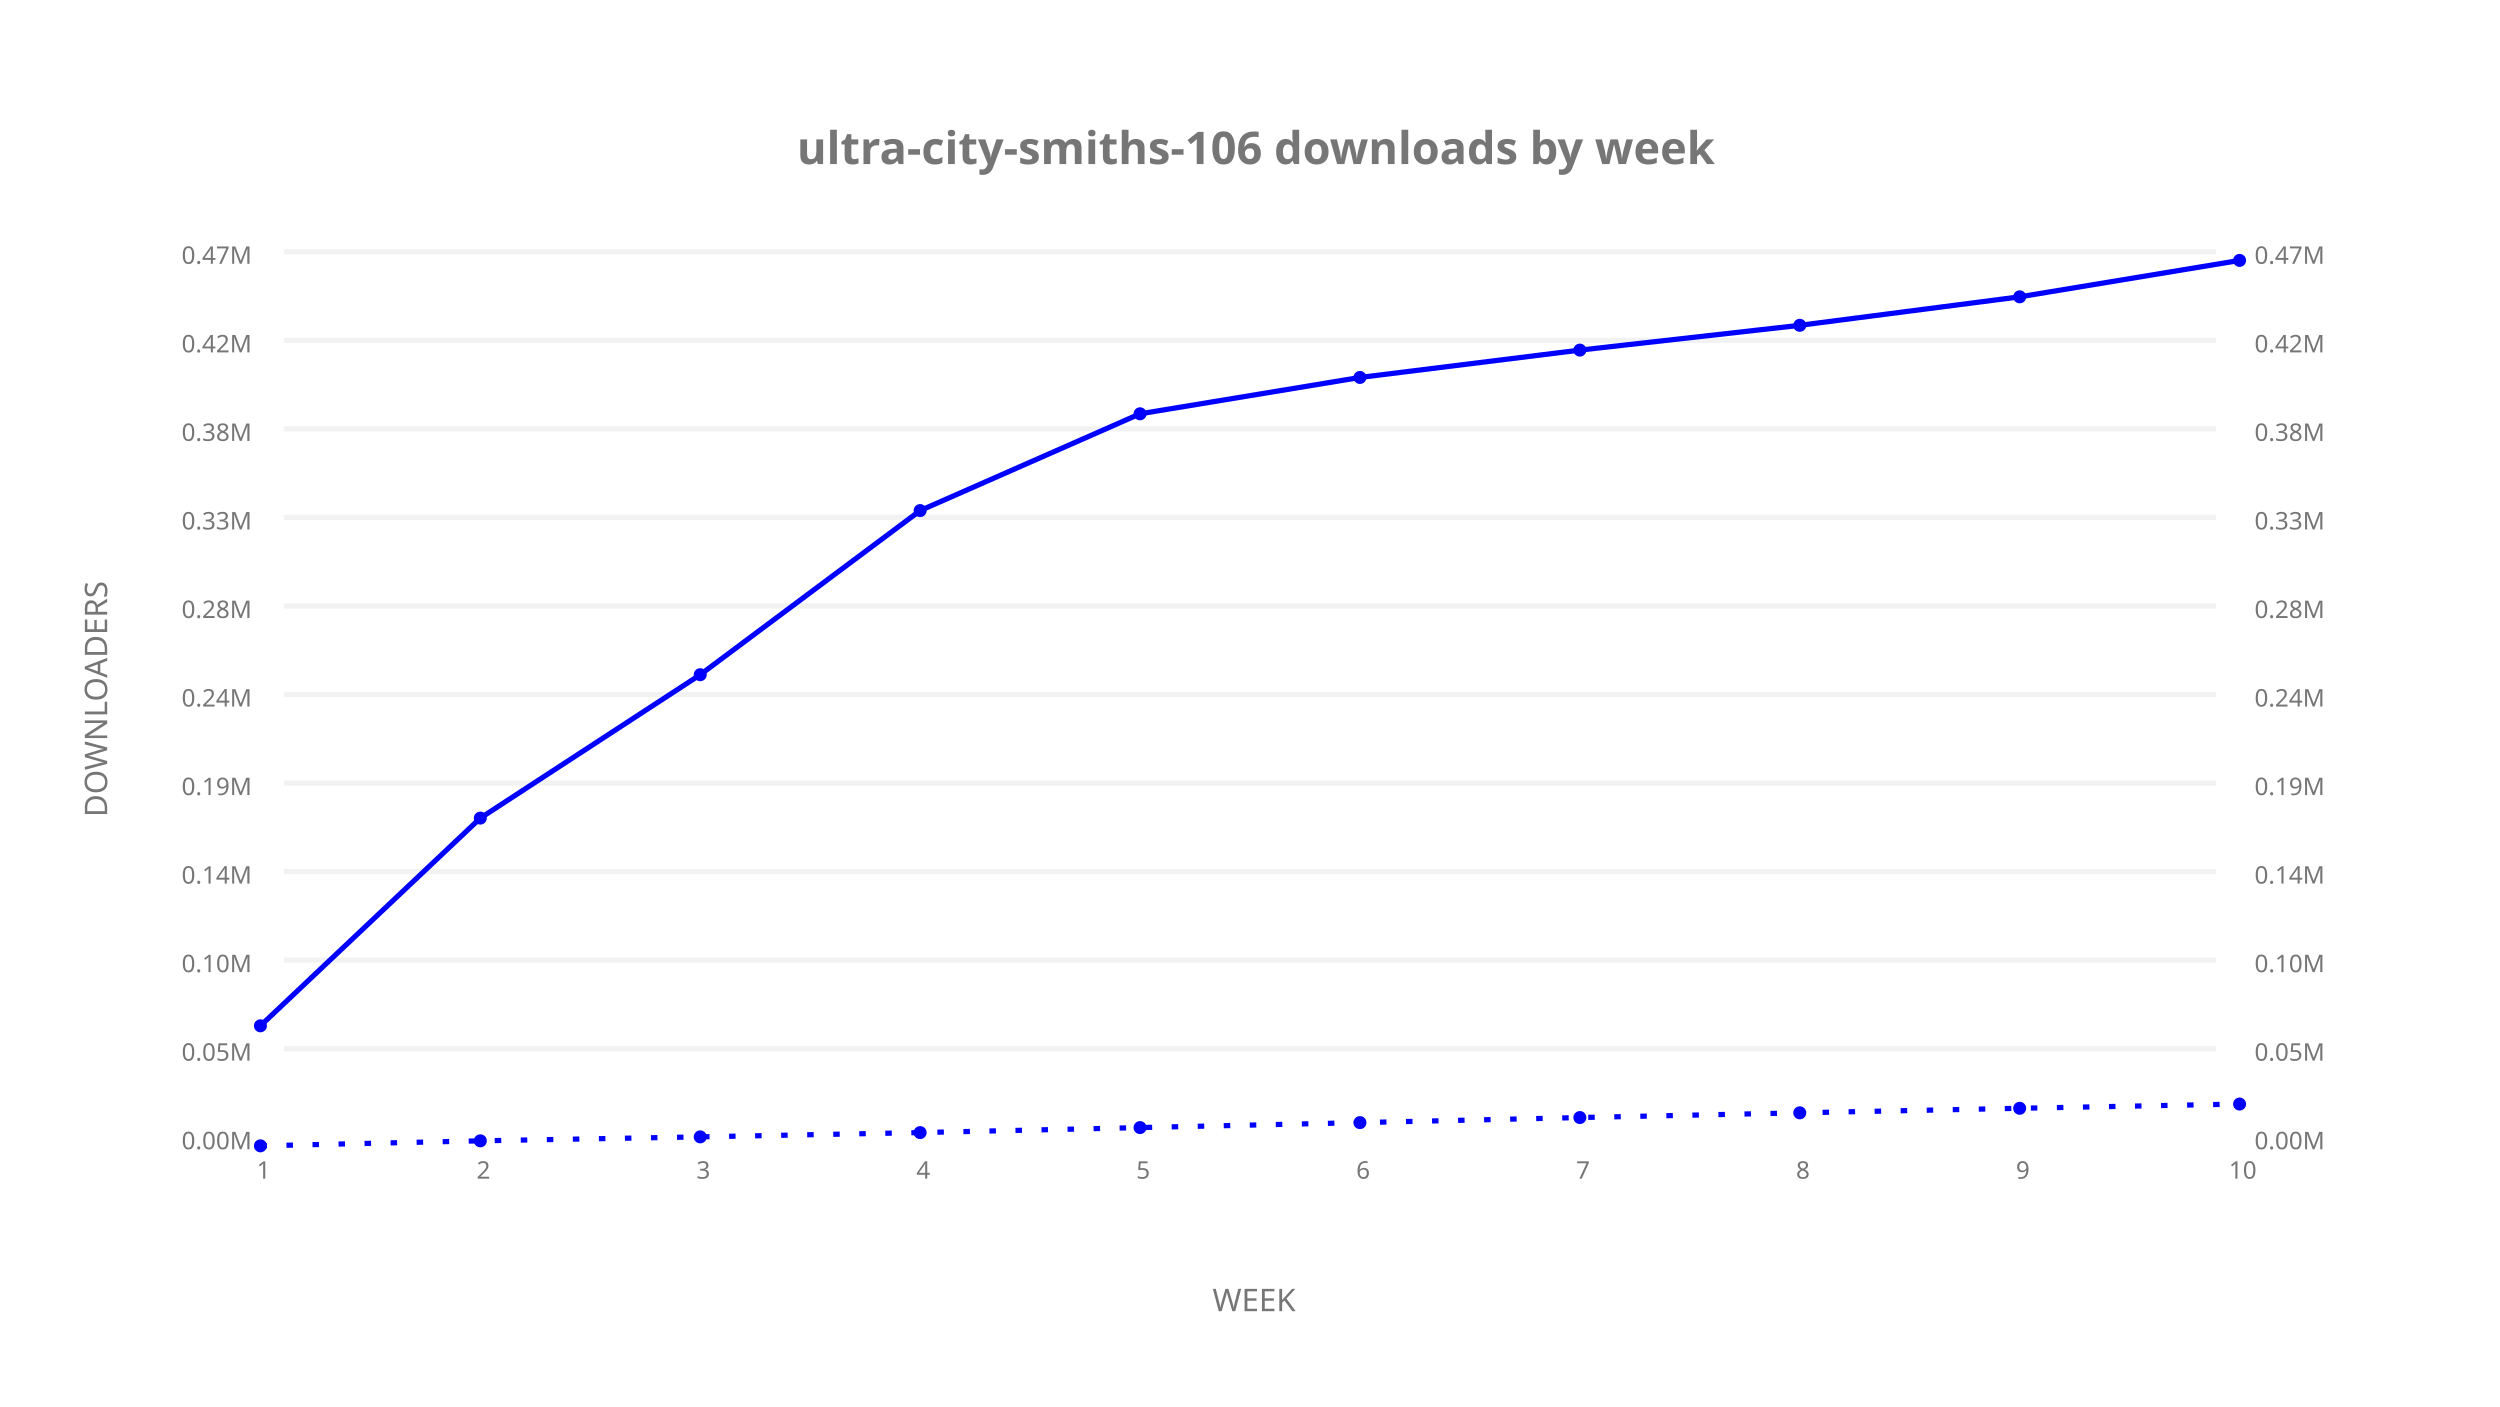
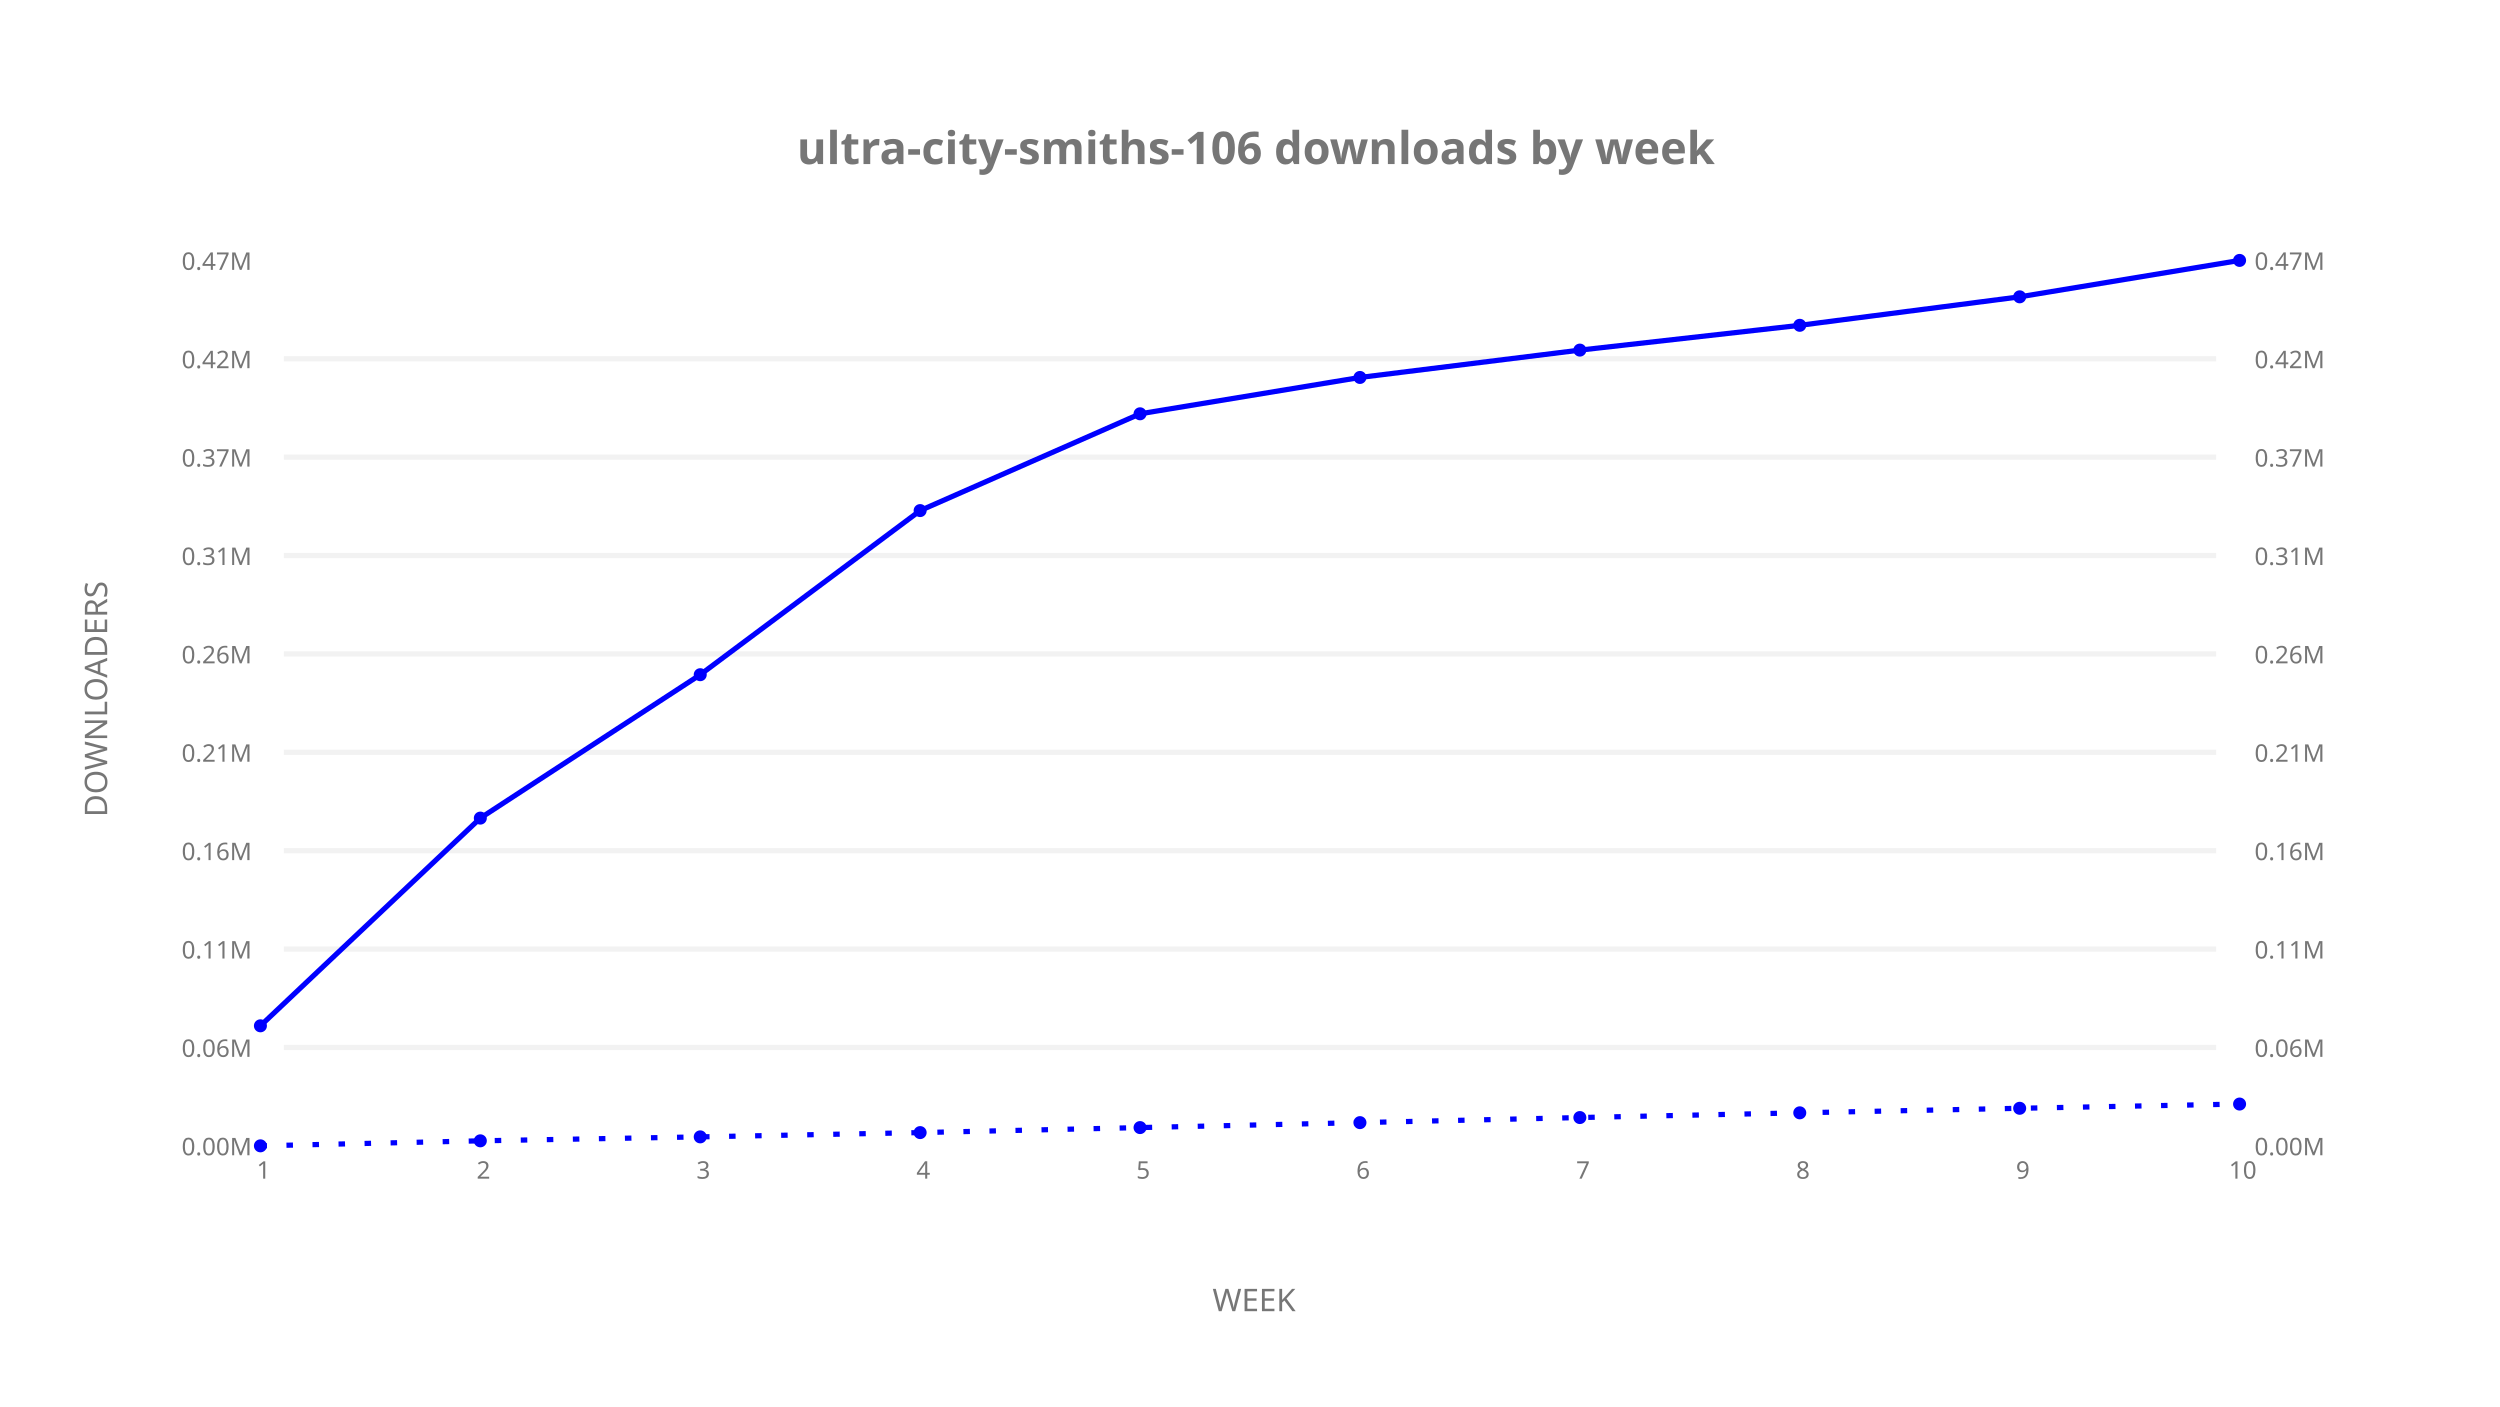
<svg xmlns="http://www.w3.org/2000/svg" xml:space="preserve" id="ultra-city-smiths-106-downloads-by-week-ultra-city-smiths-106-week" x="0px" y="0px" width="1920px" height="1080px" viewBox="0 0 1920 1080" enable-background="new 0 0 1920 1080" role="img">
  <g id="annotations">
    <text x="960" y="126" font-family="Atkinson Hyperlegible" font-size="26pt" text-anchor="middle" text-align="center" font-weight="600" font-style="normal" style="fill:rgb(118,118,118); fill-opacity:1; stroke:rgb(118,118,118); stroke-opacity:0; stroke-width:0.5"> ultra-city-smiths-106 downloads by week</text>
    <g id="axes-lines">
      <text x="960" y="1007" font-family="Atkinson Hyperlegible" font-size="18pt" text-anchor="middle" text-align="center" font-weight="500" font-style="normal" style="fill:rgb(118,118,118); fill-opacity:1; stroke:rgb(118,118,118); stroke-opacity:0; stroke-width:0.5"> WEEK</text>
      <text x="73" y="540" font-family="Atkinson Hyperlegible" font-size="18pt" text-anchor="middle" text-align="center" dominant-baseline="central" font-weight="500" font-style="normal" style="fill:rgb(118,118,118); fill-opacity:1; stroke:rgb(118,118,118); stroke-opacity:0; stroke-width:0.5" transform="rotate(-90,73,540)"> DOWNLOADERS</text>
    </g>
    <g id="tic-y-label-lines">
-       <line x1="218" y1="805.373" x2="1702" y2="805.373" style="fill:rgb(0,0,255); fill-opacity:0; stroke:rgb(242,242,242); stroke-opacity:1; stroke-width:4" />
-       <line x1="218" y1="737.373" x2="1702" y2="737.373" style="fill:rgb(0,0,255); fill-opacity:0; stroke:rgb(242,242,242); stroke-opacity:1; stroke-width:4" />
-       <line x1="218" y1="669.373" x2="1702" y2="669.373" style="fill:rgb(0,0,255); fill-opacity:0; stroke:rgb(242,242,242); stroke-opacity:1; stroke-width:4" />
-       <line x1="218" y1="601.373" x2="1702" y2="601.373" style="fill:rgb(0,0,255); fill-opacity:0; stroke:rgb(242,242,242); stroke-opacity:1; stroke-width:4" />
-       <line x1="218" y1="533.373" x2="1702" y2="533.373" style="fill:rgb(0,0,255); fill-opacity:0; stroke:rgb(242,242,242); stroke-opacity:1; stroke-width:4" />
-       <line x1="218" y1="465.373" x2="1702" y2="465.373" style="fill:rgb(0,0,255); fill-opacity:0; stroke:rgb(242,242,242); stroke-opacity:1; stroke-width:4" />
-       <line x1="218" y1="397.373" x2="1702" y2="397.373" style="fill:rgb(0,0,255); fill-opacity:0; stroke:rgb(242,242,242); stroke-opacity:1; stroke-width:4" />
-       <line x1="218" y1="329.373" x2="1702" y2="329.373" style="fill:rgb(0,0,255); fill-opacity:0; stroke:rgb(242,242,242); stroke-opacity:1; stroke-width:4" />
-       <line x1="218" y1="261.373" x2="1702" y2="261.373" style="fill:rgb(0,0,255); fill-opacity:0; stroke:rgb(242,242,242); stroke-opacity:1; stroke-width:4" />
-       <line x1="218" y1="193.373" x2="1702" y2="193.373" style="fill:rgb(0,0,255); fill-opacity:0; stroke:rgb(242,242,242); stroke-opacity:1; stroke-width:4" />
+       <line x1="218" y1="804.444" x2="1702" y2="804.444" style="fill:rgb(0,0,255); fill-opacity:0; stroke:rgb(242,242,242); stroke-opacity:1; stroke-width:4" />
+       <line x1="218" y1="728.889" x2="1702" y2="728.889" style="fill:rgb(0,0,255); fill-opacity:0; stroke:rgb(242,242,242); stroke-opacity:1; stroke-width:4" />
+       <line x1="218" y1="653.333" x2="1702" y2="653.333" style="fill:rgb(0,0,255); fill-opacity:0; stroke:rgb(242,242,242); stroke-opacity:1; stroke-width:4" />
+       <line x1="218" y1="577.778" x2="1702" y2="577.778" style="fill:rgb(0,0,255); fill-opacity:0; stroke:rgb(242,242,242); stroke-opacity:1; stroke-width:4" />
+       <line x1="218" y1="502.222" x2="1702" y2="502.222" style="fill:rgb(0,0,255); fill-opacity:0; stroke:rgb(242,242,242); stroke-opacity:1; stroke-width:4" />
+       <line x1="218" y1="426.667" x2="1702" y2="426.667" style="fill:rgb(0,0,255); fill-opacity:0; stroke:rgb(242,242,242); stroke-opacity:1; stroke-width:4" />
+       <line x1="218" y1="351.111" x2="1702" y2="351.111" style="fill:rgb(0,0,255); fill-opacity:0; stroke:rgb(242,242,242); stroke-opacity:1; stroke-width:4" />
+       <line x1="218" y1="275.556" x2="1702" y2="275.556" style="fill:rgb(0,0,255); fill-opacity:0; stroke:rgb(242,242,242); stroke-opacity:1; stroke-width:4" />
    </g>
    <g id="tic-x-labels">
      <text x="200" y="898" font-family="Atkinson Hyperlegible" font-size="14pt" text-anchor="middle" text-align="center" dominant-baseline="central" font-weight="400" font-style="normal" style="fill:rgb(118,118,118); fill-opacity:1; stroke:rgb(118,118,118); stroke-opacity:0; stroke-width:0.5"> 1</text>
      <text x="368.889" y="898" font-family="Atkinson Hyperlegible" font-size="14pt" text-anchor="middle" text-align="center" dominant-baseline="central" font-weight="400" font-style="normal" style="fill:rgb(118,118,118); fill-opacity:1; stroke:rgb(118,118,118); stroke-opacity:0; stroke-width:0.5"> 2</text>
      <text x="537.778" y="898" font-family="Atkinson Hyperlegible" font-size="14pt" text-anchor="middle" text-align="center" dominant-baseline="central" font-weight="400" font-style="normal" style="fill:rgb(118,118,118); fill-opacity:1; stroke:rgb(118,118,118); stroke-opacity:0; stroke-width:0.5"> 3</text>
      <text x="706.667" y="898" font-family="Atkinson Hyperlegible" font-size="14pt" text-anchor="middle" text-align="center" dominant-baseline="central" font-weight="400" font-style="normal" style="fill:rgb(118,118,118); fill-opacity:1; stroke:rgb(118,118,118); stroke-opacity:0; stroke-width:0.5"> 4</text>
      <text x="875.556" y="898" font-family="Atkinson Hyperlegible" font-size="14pt" text-anchor="middle" text-align="center" dominant-baseline="central" font-weight="400" font-style="normal" style="fill:rgb(118,118,118); fill-opacity:1; stroke:rgb(118,118,118); stroke-opacity:0; stroke-width:0.5"> 5</text>
      <text x="1044.444" y="898" font-family="Atkinson Hyperlegible" font-size="14pt" text-anchor="middle" text-align="center" dominant-baseline="central" font-weight="400" font-style="normal" style="fill:rgb(118,118,118); fill-opacity:1; stroke:rgb(118,118,118); stroke-opacity:0; stroke-width:0.5"> 6</text>
      <text x="1213.333" y="898" font-family="Atkinson Hyperlegible" font-size="14pt" text-anchor="middle" text-align="center" dominant-baseline="central" font-weight="400" font-style="normal" style="fill:rgb(118,118,118); fill-opacity:1; stroke:rgb(118,118,118); stroke-opacity:0; stroke-width:0.5"> 7</text>
      <text x="1382.222" y="898" font-family="Atkinson Hyperlegible" font-size="14pt" text-anchor="middle" text-align="center" dominant-baseline="central" font-weight="400" font-style="normal" style="fill:rgb(118,118,118); fill-opacity:1; stroke:rgb(118,118,118); stroke-opacity:0; stroke-width:0.5"> 8</text>
      <text x="1551.111" y="898" font-family="Atkinson Hyperlegible" font-size="14pt" text-anchor="middle" text-align="center" dominant-baseline="central" font-weight="400" font-style="normal" style="fill:rgb(118,118,118); fill-opacity:1; stroke:rgb(118,118,118); stroke-opacity:0; stroke-width:0.5"> 9</text>
      <text x="1720" y="898" font-family="Atkinson Hyperlegible" font-size="14pt" text-anchor="middle" text-align="center" dominant-baseline="central" font-weight="400" font-style="normal" style="fill:rgb(118,118,118); fill-opacity:1; stroke:rgb(118,118,118); stroke-opacity:0; stroke-width:0.5"> 10</text>
    </g>
    <g id="tic-y-labels">
-       <text x="164" y="875.373" font-family="Atkinson Hyperlegible" font-size="14pt" text-anchor="middle" text-align="center" dominant-baseline="central" font-weight="400" font-style="normal" style="fill:rgb(118,118,118); fill-opacity:1; stroke:rgb(118,118,118); stroke-opacity:0; stroke-width:0.5"> 0.00M</text>
-       <text x="1756" y="875.373" font-family="Atkinson Hyperlegible" font-size="14pt" text-anchor="middle" text-align="center" dominant-baseline="central" font-weight="400" font-style="normal" style="fill:rgb(118,118,118); fill-opacity:1; stroke:rgb(118,118,118); stroke-opacity:0; stroke-width:0.5"> 0.00M</text>
-       <text x="164" y="807.373" font-family="Atkinson Hyperlegible" font-size="14pt" text-anchor="middle" text-align="center" dominant-baseline="central" font-weight="400" font-style="normal" style="fill:rgb(118,118,118); fill-opacity:1; stroke:rgb(118,118,118); stroke-opacity:0; stroke-width:0.5"> 0.05M</text>
-       <text x="1756" y="807.373" font-family="Atkinson Hyperlegible" font-size="14pt" text-anchor="middle" text-align="center" dominant-baseline="central" font-weight="400" font-style="normal" style="fill:rgb(118,118,118); fill-opacity:1; stroke:rgb(118,118,118); stroke-opacity:0; stroke-width:0.5"> 0.05M</text>
-       <text x="164" y="739.373" font-family="Atkinson Hyperlegible" font-size="14pt" text-anchor="middle" text-align="center" dominant-baseline="central" font-weight="400" font-style="normal" style="fill:rgb(118,118,118); fill-opacity:1; stroke:rgb(118,118,118); stroke-opacity:0; stroke-width:0.5"> 0.10M</text>
-       <text x="1756" y="739.373" font-family="Atkinson Hyperlegible" font-size="14pt" text-anchor="middle" text-align="center" dominant-baseline="central" font-weight="400" font-style="normal" style="fill:rgb(118,118,118); fill-opacity:1; stroke:rgb(118,118,118); stroke-opacity:0; stroke-width:0.5"> 0.10M</text>
-       <text x="164" y="671.373" font-family="Atkinson Hyperlegible" font-size="14pt" text-anchor="middle" text-align="center" dominant-baseline="central" font-weight="400" font-style="normal" style="fill:rgb(118,118,118); fill-opacity:1; stroke:rgb(118,118,118); stroke-opacity:0; stroke-width:0.5"> 0.14M</text>
-       <text x="1756" y="671.373" font-family="Atkinson Hyperlegible" font-size="14pt" text-anchor="middle" text-align="center" dominant-baseline="central" font-weight="400" font-style="normal" style="fill:rgb(118,118,118); fill-opacity:1; stroke:rgb(118,118,118); stroke-opacity:0; stroke-width:0.5"> 0.14M</text>
-       <text x="164" y="603.373" font-family="Atkinson Hyperlegible" font-size="14pt" text-anchor="middle" text-align="center" dominant-baseline="central" font-weight="400" font-style="normal" style="fill:rgb(118,118,118); fill-opacity:1; stroke:rgb(118,118,118); stroke-opacity:0; stroke-width:0.5"> 0.19M</text>
-       <text x="1756" y="603.373" font-family="Atkinson Hyperlegible" font-size="14pt" text-anchor="middle" text-align="center" dominant-baseline="central" font-weight="400" font-style="normal" style="fill:rgb(118,118,118); fill-opacity:1; stroke:rgb(118,118,118); stroke-opacity:0; stroke-width:0.5"> 0.19M</text>
-       <text x="164" y="535.373" font-family="Atkinson Hyperlegible" font-size="14pt" text-anchor="middle" text-align="center" dominant-baseline="central" font-weight="400" font-style="normal" style="fill:rgb(118,118,118); fill-opacity:1; stroke:rgb(118,118,118); stroke-opacity:0; stroke-width:0.5"> 0.24M</text>
-       <text x="1756" y="535.373" font-family="Atkinson Hyperlegible" font-size="14pt" text-anchor="middle" text-align="center" dominant-baseline="central" font-weight="400" font-style="normal" style="fill:rgb(118,118,118); fill-opacity:1; stroke:rgb(118,118,118); stroke-opacity:0; stroke-width:0.5"> 0.24M</text>
-       <text x="164" y="467.373" font-family="Atkinson Hyperlegible" font-size="14pt" text-anchor="middle" text-align="center" dominant-baseline="central" font-weight="400" font-style="normal" style="fill:rgb(118,118,118); fill-opacity:1; stroke:rgb(118,118,118); stroke-opacity:0; stroke-width:0.5"> 0.28M</text>
-       <text x="1756" y="467.373" font-family="Atkinson Hyperlegible" font-size="14pt" text-anchor="middle" text-align="center" dominant-baseline="central" font-weight="400" font-style="normal" style="fill:rgb(118,118,118); fill-opacity:1; stroke:rgb(118,118,118); stroke-opacity:0; stroke-width:0.5"> 0.28M</text>
-       <text x="164" y="399.373" font-family="Atkinson Hyperlegible" font-size="14pt" text-anchor="middle" text-align="center" dominant-baseline="central" font-weight="400" font-style="normal" style="fill:rgb(118,118,118); fill-opacity:1; stroke:rgb(118,118,118); stroke-opacity:0; stroke-width:0.5"> 0.33M</text>
-       <text x="1756" y="399.373" font-family="Atkinson Hyperlegible" font-size="14pt" text-anchor="middle" text-align="center" dominant-baseline="central" font-weight="400" font-style="normal" style="fill:rgb(118,118,118); fill-opacity:1; stroke:rgb(118,118,118); stroke-opacity:0; stroke-width:0.5"> 0.33M</text>
-       <text x="164" y="331.373" font-family="Atkinson Hyperlegible" font-size="14pt" text-anchor="middle" text-align="center" dominant-baseline="central" font-weight="400" font-style="normal" style="fill:rgb(118,118,118); fill-opacity:1; stroke:rgb(118,118,118); stroke-opacity:0; stroke-width:0.5"> 0.38M</text>
-       <text x="1756" y="331.373" font-family="Atkinson Hyperlegible" font-size="14pt" text-anchor="middle" text-align="center" dominant-baseline="central" font-weight="400" font-style="normal" style="fill:rgb(118,118,118); fill-opacity:1; stroke:rgb(118,118,118); stroke-opacity:0; stroke-width:0.5"> 0.38M</text>
-       <text x="164" y="263.373" font-family="Atkinson Hyperlegible" font-size="14pt" text-anchor="middle" text-align="center" dominant-baseline="central" font-weight="400" font-style="normal" style="fill:rgb(118,118,118); fill-opacity:1; stroke:rgb(118,118,118); stroke-opacity:0; stroke-width:0.5"> 0.42M</text>
-       <text x="1756" y="263.373" font-family="Atkinson Hyperlegible" font-size="14pt" text-anchor="middle" text-align="center" dominant-baseline="central" font-weight="400" font-style="normal" style="fill:rgb(118,118,118); fill-opacity:1; stroke:rgb(118,118,118); stroke-opacity:0; stroke-width:0.5"> 0.42M</text>
-       <text x="164" y="195.373" font-family="Atkinson Hyperlegible" font-size="14pt" text-anchor="middle" text-align="center" dominant-baseline="central" font-weight="400" font-style="normal" style="fill:rgb(118,118,118); fill-opacity:1; stroke:rgb(118,118,118); stroke-opacity:0; stroke-width:0.5"> 0.47M</text>
-       <text x="1756" y="195.373" font-family="Atkinson Hyperlegible" font-size="14pt" text-anchor="middle" text-align="center" dominant-baseline="central" font-weight="400" font-style="normal" style="fill:rgb(118,118,118); fill-opacity:1; stroke:rgb(118,118,118); stroke-opacity:0; stroke-width:0.5"> 0.47M</text>
+       <text x="164" y="880" font-family="Atkinson Hyperlegible" font-size="14pt" text-anchor="middle" text-align="center" dominant-baseline="central" font-weight="400" font-style="normal" style="fill:rgb(118,118,118); fill-opacity:1; stroke:rgb(118,118,118); stroke-opacity:0; stroke-width:0.5"> 0.00M</text>
+       <text x="1756" y="880" font-family="Atkinson Hyperlegible" font-size="14pt" text-anchor="middle" text-align="center" dominant-baseline="central" font-weight="400" font-style="normal" style="fill:rgb(118,118,118); fill-opacity:1; stroke:rgb(118,118,118); stroke-opacity:0; stroke-width:0.5"> 0.00M</text>
+       <text x="164" y="804.444" font-family="Atkinson Hyperlegible" font-size="14pt" text-anchor="middle" text-align="center" dominant-baseline="central" font-weight="400" font-style="normal" style="fill:rgb(118,118,118); fill-opacity:1; stroke:rgb(118,118,118); stroke-opacity:0; stroke-width:0.5"> 0.06M</text>
+       <text x="1756" y="804.444" font-family="Atkinson Hyperlegible" font-size="14pt" text-anchor="middle" text-align="center" dominant-baseline="central" font-weight="400" font-style="normal" style="fill:rgb(118,118,118); fill-opacity:1; stroke:rgb(118,118,118); stroke-opacity:0; stroke-width:0.5"> 0.06M</text>
+       <text x="164" y="728.889" font-family="Atkinson Hyperlegible" font-size="14pt" text-anchor="middle" text-align="center" dominant-baseline="central" font-weight="400" font-style="normal" style="fill:rgb(118,118,118); fill-opacity:1; stroke:rgb(118,118,118); stroke-opacity:0; stroke-width:0.5"> 0.11M</text>
+       <text x="1756" y="728.889" font-family="Atkinson Hyperlegible" font-size="14pt" text-anchor="middle" text-align="center" dominant-baseline="central" font-weight="400" font-style="normal" style="fill:rgb(118,118,118); fill-opacity:1; stroke:rgb(118,118,118); stroke-opacity:0; stroke-width:0.5"> 0.11M</text>
+       <text x="164" y="653.333" font-family="Atkinson Hyperlegible" font-size="14pt" text-anchor="middle" text-align="center" dominant-baseline="central" font-weight="400" font-style="normal" style="fill:rgb(118,118,118); fill-opacity:1; stroke:rgb(118,118,118); stroke-opacity:0; stroke-width:0.5"> 0.16M</text>
+       <text x="1756" y="653.333" font-family="Atkinson Hyperlegible" font-size="14pt" text-anchor="middle" text-align="center" dominant-baseline="central" font-weight="400" font-style="normal" style="fill:rgb(118,118,118); fill-opacity:1; stroke:rgb(118,118,118); stroke-opacity:0; stroke-width:0.5"> 0.16M</text>
+       <text x="164" y="577.778" font-family="Atkinson Hyperlegible" font-size="14pt" text-anchor="middle" text-align="center" dominant-baseline="central" font-weight="400" font-style="normal" style="fill:rgb(118,118,118); fill-opacity:1; stroke:rgb(118,118,118); stroke-opacity:0; stroke-width:0.5"> 0.21M</text>
+       <text x="1756" y="577.778" font-family="Atkinson Hyperlegible" font-size="14pt" text-anchor="middle" text-align="center" dominant-baseline="central" font-weight="400" font-style="normal" style="fill:rgb(118,118,118); fill-opacity:1; stroke:rgb(118,118,118); stroke-opacity:0; stroke-width:0.5"> 0.21M</text>
+       <text x="164" y="502.222" font-family="Atkinson Hyperlegible" font-size="14pt" text-anchor="middle" text-align="center" dominant-baseline="central" font-weight="400" font-style="normal" style="fill:rgb(118,118,118); fill-opacity:1; stroke:rgb(118,118,118); stroke-opacity:0; stroke-width:0.5"> 0.26M</text>
+       <text x="1756" y="502.222" font-family="Atkinson Hyperlegible" font-size="14pt" text-anchor="middle" text-align="center" dominant-baseline="central" font-weight="400" font-style="normal" style="fill:rgb(118,118,118); fill-opacity:1; stroke:rgb(118,118,118); stroke-opacity:0; stroke-width:0.5"> 0.26M</text>
+       <text x="164" y="426.667" font-family="Atkinson Hyperlegible" font-size="14pt" text-anchor="middle" text-align="center" dominant-baseline="central" font-weight="400" font-style="normal" style="fill:rgb(118,118,118); fill-opacity:1; stroke:rgb(118,118,118); stroke-opacity:0; stroke-width:0.5"> 0.31M</text>
+       <text x="1756" y="426.667" font-family="Atkinson Hyperlegible" font-size="14pt" text-anchor="middle" text-align="center" dominant-baseline="central" font-weight="400" font-style="normal" style="fill:rgb(118,118,118); fill-opacity:1; stroke:rgb(118,118,118); stroke-opacity:0; stroke-width:0.5"> 0.31M</text>
+       <text x="164" y="351.111" font-family="Atkinson Hyperlegible" font-size="14pt" text-anchor="middle" text-align="center" dominant-baseline="central" font-weight="400" font-style="normal" style="fill:rgb(118,118,118); fill-opacity:1; stroke:rgb(118,118,118); stroke-opacity:0; stroke-width:0.5"> 0.37M</text>
+       <text x="1756" y="351.111" font-family="Atkinson Hyperlegible" font-size="14pt" text-anchor="middle" text-align="center" dominant-baseline="central" font-weight="400" font-style="normal" style="fill:rgb(118,118,118); fill-opacity:1; stroke:rgb(118,118,118); stroke-opacity:0; stroke-width:0.5"> 0.37M</text>
+       <text x="164" y="275.556" font-family="Atkinson Hyperlegible" font-size="14pt" text-anchor="middle" text-align="center" dominant-baseline="central" font-weight="400" font-style="normal" style="fill:rgb(118,118,118); fill-opacity:1; stroke:rgb(118,118,118); stroke-opacity:0; stroke-width:0.5"> 0.42M</text>
+       <text x="1756" y="275.556" font-family="Atkinson Hyperlegible" font-size="14pt" text-anchor="middle" text-align="center" dominant-baseline="central" font-weight="400" font-style="normal" style="fill:rgb(118,118,118); fill-opacity:1; stroke:rgb(118,118,118); stroke-opacity:0; stroke-width:0.5"> 0.42M</text>
+       <text x="164" y="200" font-family="Atkinson Hyperlegible" font-size="14pt" text-anchor="middle" text-align="center" dominant-baseline="central" font-weight="400" font-style="normal" style="fill:rgb(118,118,118); fill-opacity:1; stroke:rgb(118,118,118); stroke-opacity:0; stroke-width:0.5"> 0.47M</text>
+       <text x="1756" y="200" font-family="Atkinson Hyperlegible" font-size="14pt" text-anchor="middle" text-align="center" dominant-baseline="central" font-weight="400" font-style="normal" style="fill:rgb(118,118,118); fill-opacity:1; stroke:rgb(118,118,118); stroke-opacity:0; stroke-width:0.5"> 0.47M</text>
    </g>
  </g>
  <g id="polyline-ultra-city-smiths-106 downloads by week">
    <polyline points="200,787.821 368.889,628.303 537.778,518.17 706.667,392.128 875.556,317.797 1044.44,289.882 1213.33,268.882 1382.22,249.838 1551.11,227.965 1720,200 " style="fill:rgb(0,0,255); fill-opacity:0; stroke:rgb(0,0,255); stroke-opacity:1; stroke-width:4" />
  </g>
  <g id="markers-ultra-city-smiths-106 downloads by week">
    <circle cx="200" cy="787.821" r="5" style="fill:rgb(0,0,255); fill-opacity:1; stroke:rgb(0,0,255); stroke-opacity:0; stroke-width:4">
</circle>
    <circle cx="368.889" cy="628.303" r="5" style="fill:rgb(0,0,255); fill-opacity:1; stroke:rgb(0,0,255); stroke-opacity:0; stroke-width:4">
</circle>
    <circle cx="537.778" cy="518.17" r="5" style="fill:rgb(0,0,255); fill-opacity:1; stroke:rgb(0,0,255); stroke-opacity:0; stroke-width:4">
</circle>
    <circle cx="706.667" cy="392.128" r="5" style="fill:rgb(0,0,255); fill-opacity:1; stroke:rgb(0,0,255); stroke-opacity:0; stroke-width:4">
</circle>
    <circle cx="875.556" cy="317.797" r="5" style="fill:rgb(0,0,255); fill-opacity:1; stroke:rgb(0,0,255); stroke-opacity:0; stroke-width:4">
</circle>
    <circle cx="1044.444" cy="289.882" r="5" style="fill:rgb(0,0,255); fill-opacity:1; stroke:rgb(0,0,255); stroke-opacity:0; stroke-width:4">
</circle>
    <circle cx="1213.333" cy="268.882" r="5" style="fill:rgb(0,0,255); fill-opacity:1; stroke:rgb(0,0,255); stroke-opacity:0; stroke-width:4">
</circle>
    <circle cx="1382.222" cy="249.838" r="5" style="fill:rgb(0,0,255); fill-opacity:1; stroke:rgb(0,0,255); stroke-opacity:0; stroke-width:4">
</circle>
    <circle cx="1551.111" cy="227.965" r="5" style="fill:rgb(0,0,255); fill-opacity:1; stroke:rgb(0,0,255); stroke-opacity:0; stroke-width:4">
</circle>
    <circle cx="1720" cy="200" r="5" style="fill:rgb(0,0,255); fill-opacity:1; stroke:rgb(0,0,255); stroke-opacity:0; stroke-width:4">
</circle>
  </g>
  <g id="polyline-ultra-city-smiths-106 downloads by week uploaders">
    <polyline points="200,880 368.889,876.155 537.778,873.115 706.667,869.833 875.556,865.983 1044.44,862.177 1213.33,858.279 1382.22,854.651 1551.11,851.164 1720,847.91 " stroke-dasharray="5 15" style="fill:rgb(0,0,255); fill-opacity:0; stroke:rgb(0,0,255); stroke-opacity:1; stroke-width:4" />
  </g>
  <g id="markers-ultra-city-smiths-106 downloads by week uploaders">
    <circle cx="200" cy="880" r="5" style="fill:rgb(0,0,255); fill-opacity:1; stroke:rgb(0,0,255); stroke-opacity:0; stroke-width:4">
</circle>
    <circle cx="368.889" cy="876.155" r="5" style="fill:rgb(0,0,255); fill-opacity:1; stroke:rgb(0,0,255); stroke-opacity:0; stroke-width:4">
</circle>
    <circle cx="537.778" cy="873.115" r="5" style="fill:rgb(0,0,255); fill-opacity:1; stroke:rgb(0,0,255); stroke-opacity:0; stroke-width:4">
</circle>
    <circle cx="706.667" cy="869.833" r="5" style="fill:rgb(0,0,255); fill-opacity:1; stroke:rgb(0,0,255); stroke-opacity:0; stroke-width:4">
</circle>
    <circle cx="875.556" cy="865.983" r="5" style="fill:rgb(0,0,255); fill-opacity:1; stroke:rgb(0,0,255); stroke-opacity:0; stroke-width:4">
</circle>
    <circle cx="1044.444" cy="862.177" r="5" style="fill:rgb(0,0,255); fill-opacity:1; stroke:rgb(0,0,255); stroke-opacity:0; stroke-width:4">
</circle>
    <circle cx="1213.333" cy="858.279" r="5" style="fill:rgb(0,0,255); fill-opacity:1; stroke:rgb(0,0,255); stroke-opacity:0; stroke-width:4">
</circle>
    <circle cx="1382.222" cy="854.651" r="5" style="fill:rgb(0,0,255); fill-opacity:1; stroke:rgb(0,0,255); stroke-opacity:0; stroke-width:4">
</circle>
    <circle cx="1551.111" cy="851.164" r="5" style="fill:rgb(0,0,255); fill-opacity:1; stroke:rgb(0,0,255); stroke-opacity:0; stroke-width:4">
</circle>
    <circle cx="1720" cy="847.91" r="5" style="fill:rgb(0,0,255); fill-opacity:1; stroke:rgb(0,0,255); stroke-opacity:0; stroke-width:4">
</circle>
  </g>
</svg>
